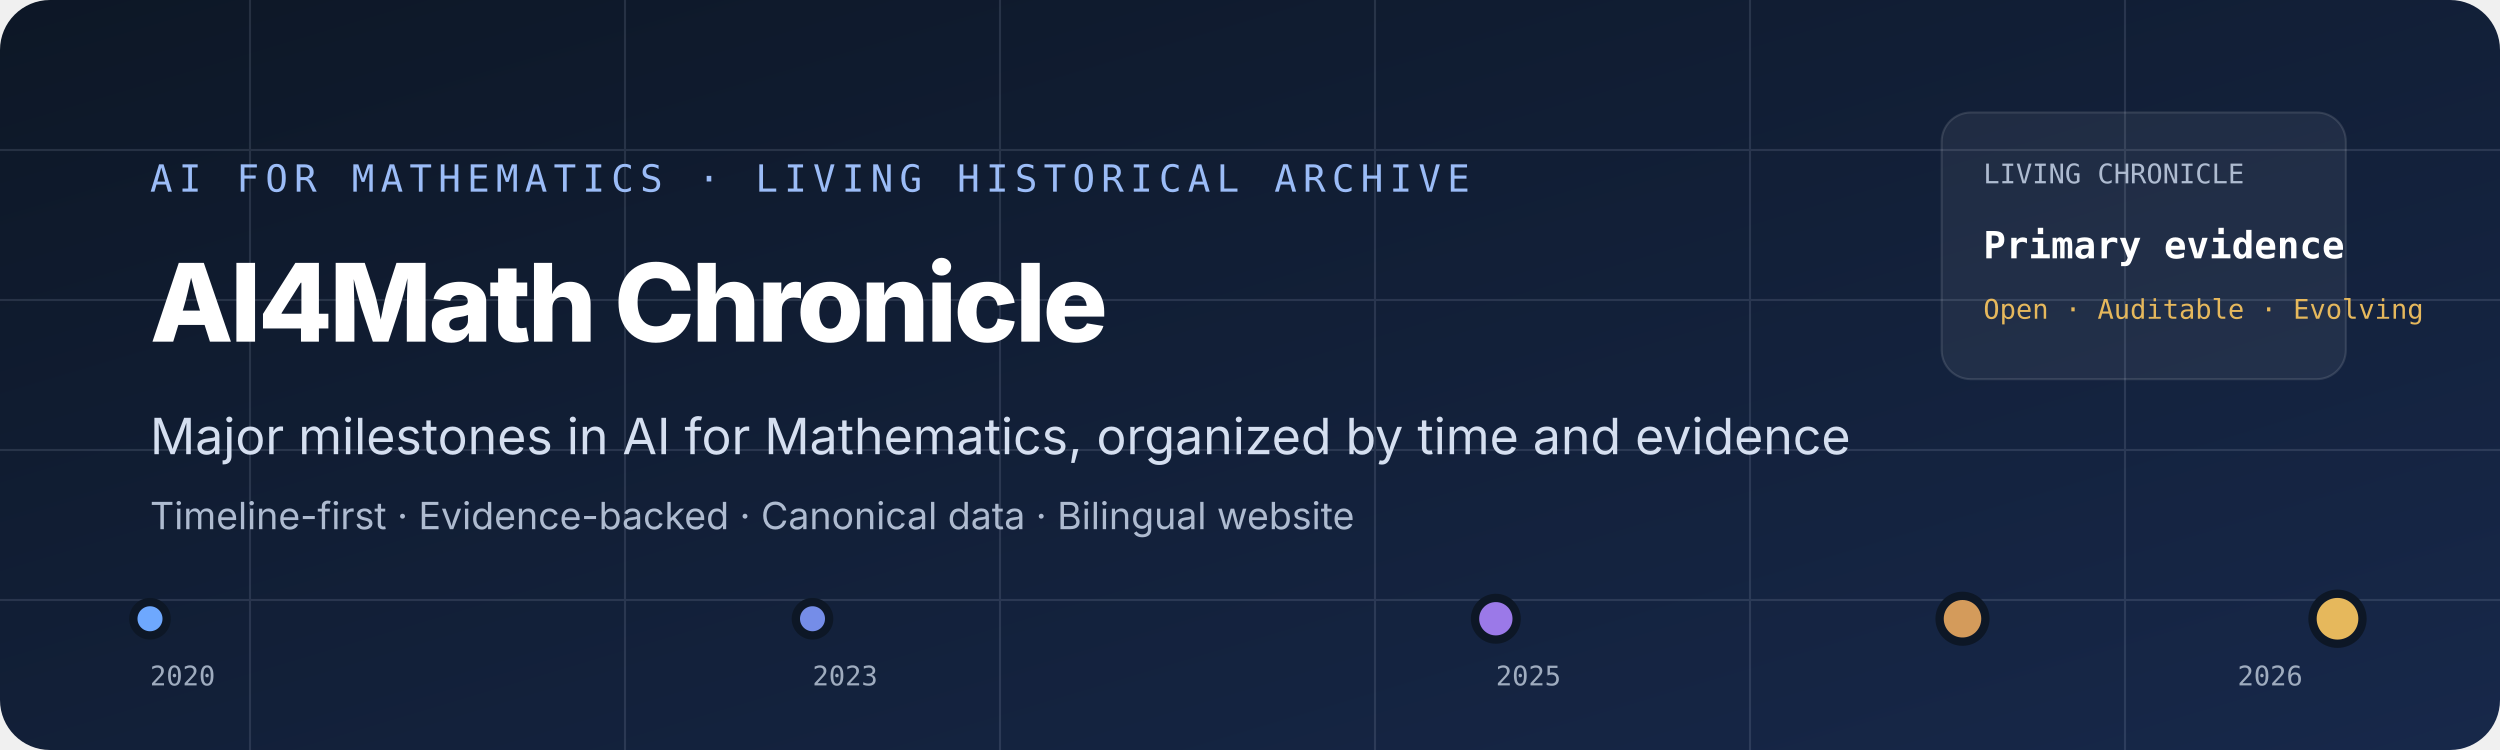
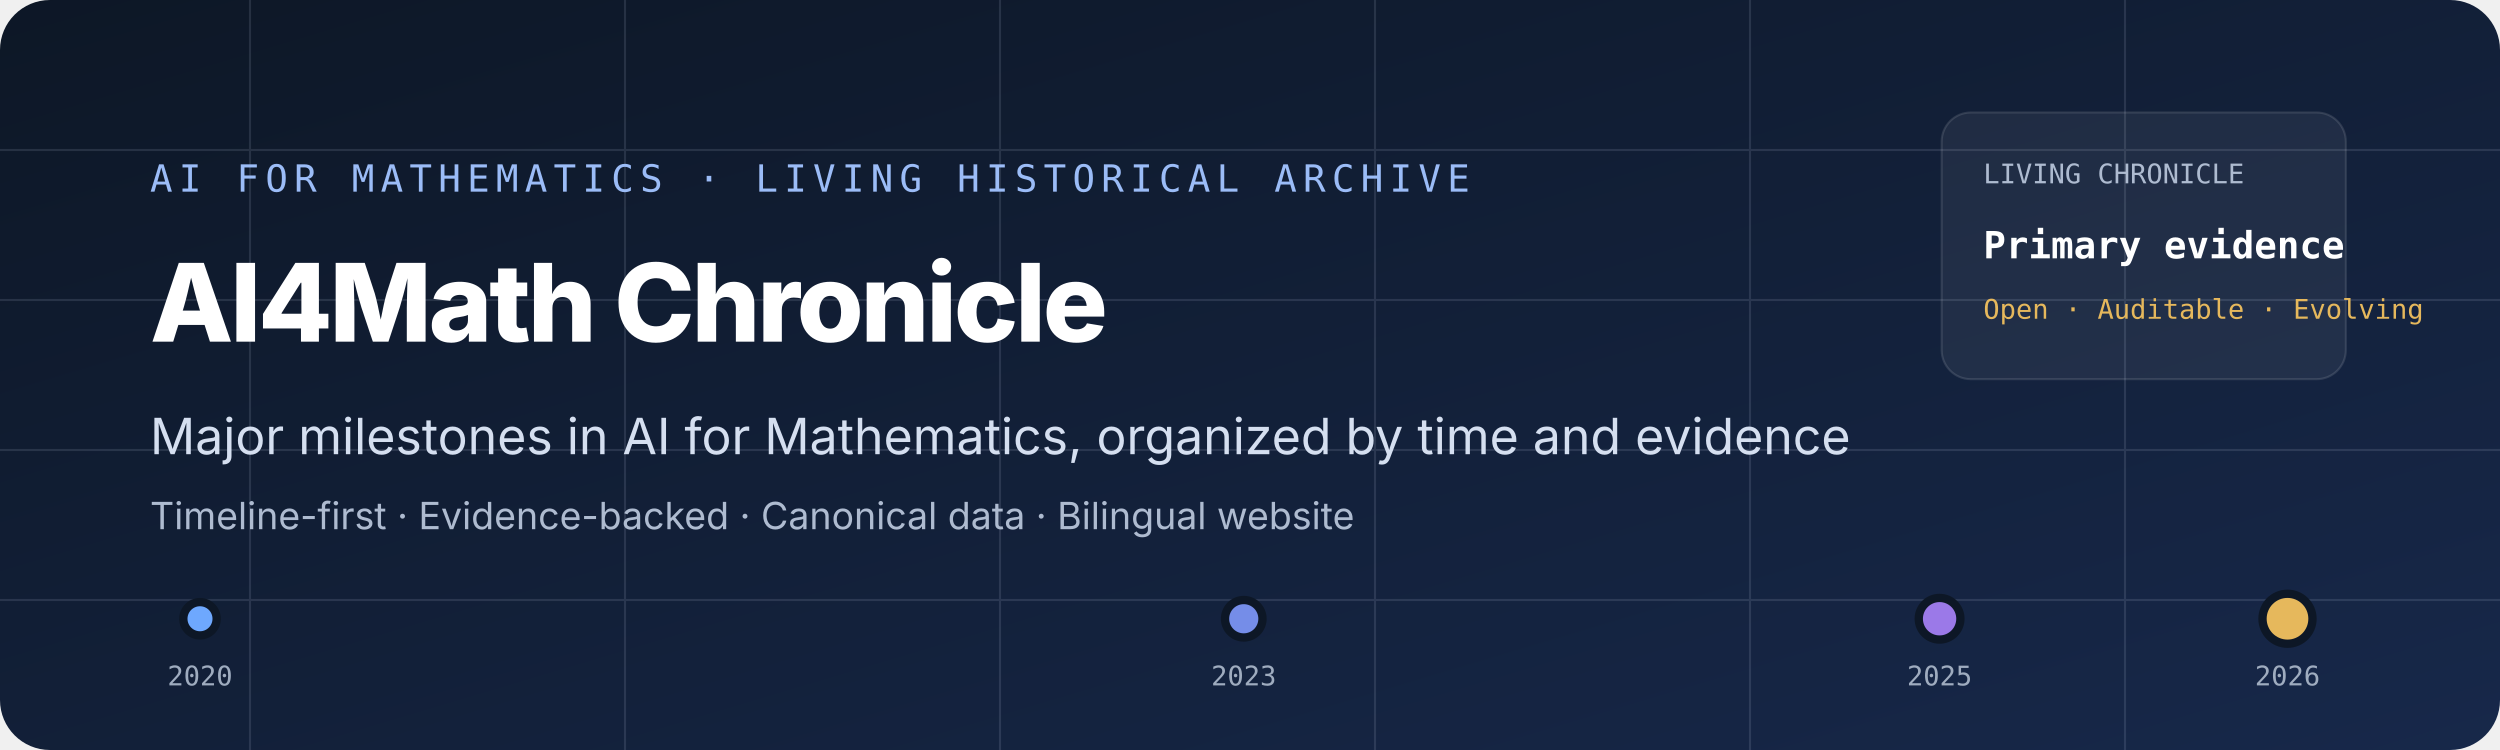
<svg xmlns="http://www.w3.org/2000/svg" width="1200" height="360" viewBox="0 0 1200 360" role="img" aria-labelledby="title desc">
  <defs>
    <linearGradient id="bg" x1="0" x2="1" y1="0" y2="1">
      <stop offset="0" stop-color="#0d1726" />
      <stop offset="1" stop-color="#17284a" />
    </linearGradient>
    <linearGradient id="line" x1="0" x2="1">
      <stop offset="0" stop-color="#6ea8fe" />
      <stop offset="0.55" stop-color="#8b7cf6" />
      <stop offset="1" stop-color="#e6b85c" />
    </linearGradient>
  </defs>
  <rect width="1200" height="360" rx="24" fill="url(#bg)" />
  <g opacity="0.12" stroke="#dbe7ff">
    <path d="M0 72H1200M0 144H1200M0 216H1200M0 288H1200" />
    <path d="M120 0V360M300 0V360M480 0V360M660 0V360M840 0V360M1020 0V360" />
  </g>
  <text x="72" y="92" fill="#9bbcf7" font-family="ui-monospace, SFMono-Regular, Menlo, monospace" font-size="18" letter-spacing="3">AI FOR MATHEMATICS · LIVING HISTORICAL ARCHIVE</text>
  <text x="72" y="164" fill="#ffffff" font-family="Inter, system-ui, sans-serif" font-size="52" font-weight="760" letter-spacing="-1.5">AI4Math Chronicle</text>
  <text x="72" y="218" fill="#d5dff0" font-family="Inter, system-ui, sans-serif" font-size="24">Major milestones in AI for Mathematics, organized by time and evidence</text>
  <text x="72" y="254" fill="#aebbd0" font-family="Inter, system-ui, sans-serif" font-size="18">Timeline-first · Evidence-backed · Canonical data · Bilingual website</text>
  <g transform="translate(72 297)">
-     <path d="M0 0H1050" stroke="url(#line)" stroke-width="3" stroke-linecap="round" />
-     <g font-family="ui-monospace, SFMono-Regular, Menlo, monospace" font-size="13" fill="#9facbf">
-       <text x="0" y="32">2020</text>
-       <text x="318" y="32">2023</text>
-       <text x="646" y="32">2025</text>
-       <text x="1002" y="32">2026</text>
+     <path d="M24 0H1026" stroke="url(#line)" stroke-width="3" stroke-linecap="round" />
+     <g font-family="ui-monospace, SFMono-Regular, Menlo, monospace" font-size="13" fill="#9facbf" text-anchor="middle">
+       <text x="24" y="32">2020</text>
+       <text x="525" y="32">2023</text>
+       <text x="859" y="32">2025</text>
+       <text x="1026" y="32">2026</text>
    </g>
    <g stroke="#0d1726" stroke-width="4">
-       <circle cx="0" cy="0" r="8" fill="#6ea8fe" />
-       <circle cx="318" cy="0" r="8" fill="#758de8" />
-       <circle cx="646" cy="0" r="10" fill="#9b79e8" />
-       <circle cx="870" cy="0" r="11" fill="#d49b5b" />
-       <circle cx="1050" cy="0" r="12" fill="#e6b85c" />
+       <circle cx="24" cy="0" r="8" fill="#6ea8fe" />
+       <circle cx="525" cy="0" r="9" fill="#758de8" />
+       <circle cx="859" cy="0" r="10" fill="#9b79e8" />
+       <circle cx="1026" cy="0" r="12" fill="#e6b85c" />
    </g>
  </g>
  <g transform="translate(932 54)" font-family="ui-monospace, SFMono-Regular, Menlo, monospace">
    <rect width="194" height="128" rx="14" fill="#ffffff" fill-opacity="0.06" stroke="#ffffff" stroke-opacity="0.12" />
    <text x="20" y="34" fill="#aebbd0" font-size="13">LIVING CHRONICLE</text>
    <text x="20" y="70" fill="#ffffff" font-size="18" font-weight="700">Primary evidence</text>
    <text x="20" y="99" fill="#e6b85c" font-size="13">Open · Auditable · Evolving</text>
  </g>
</svg>
